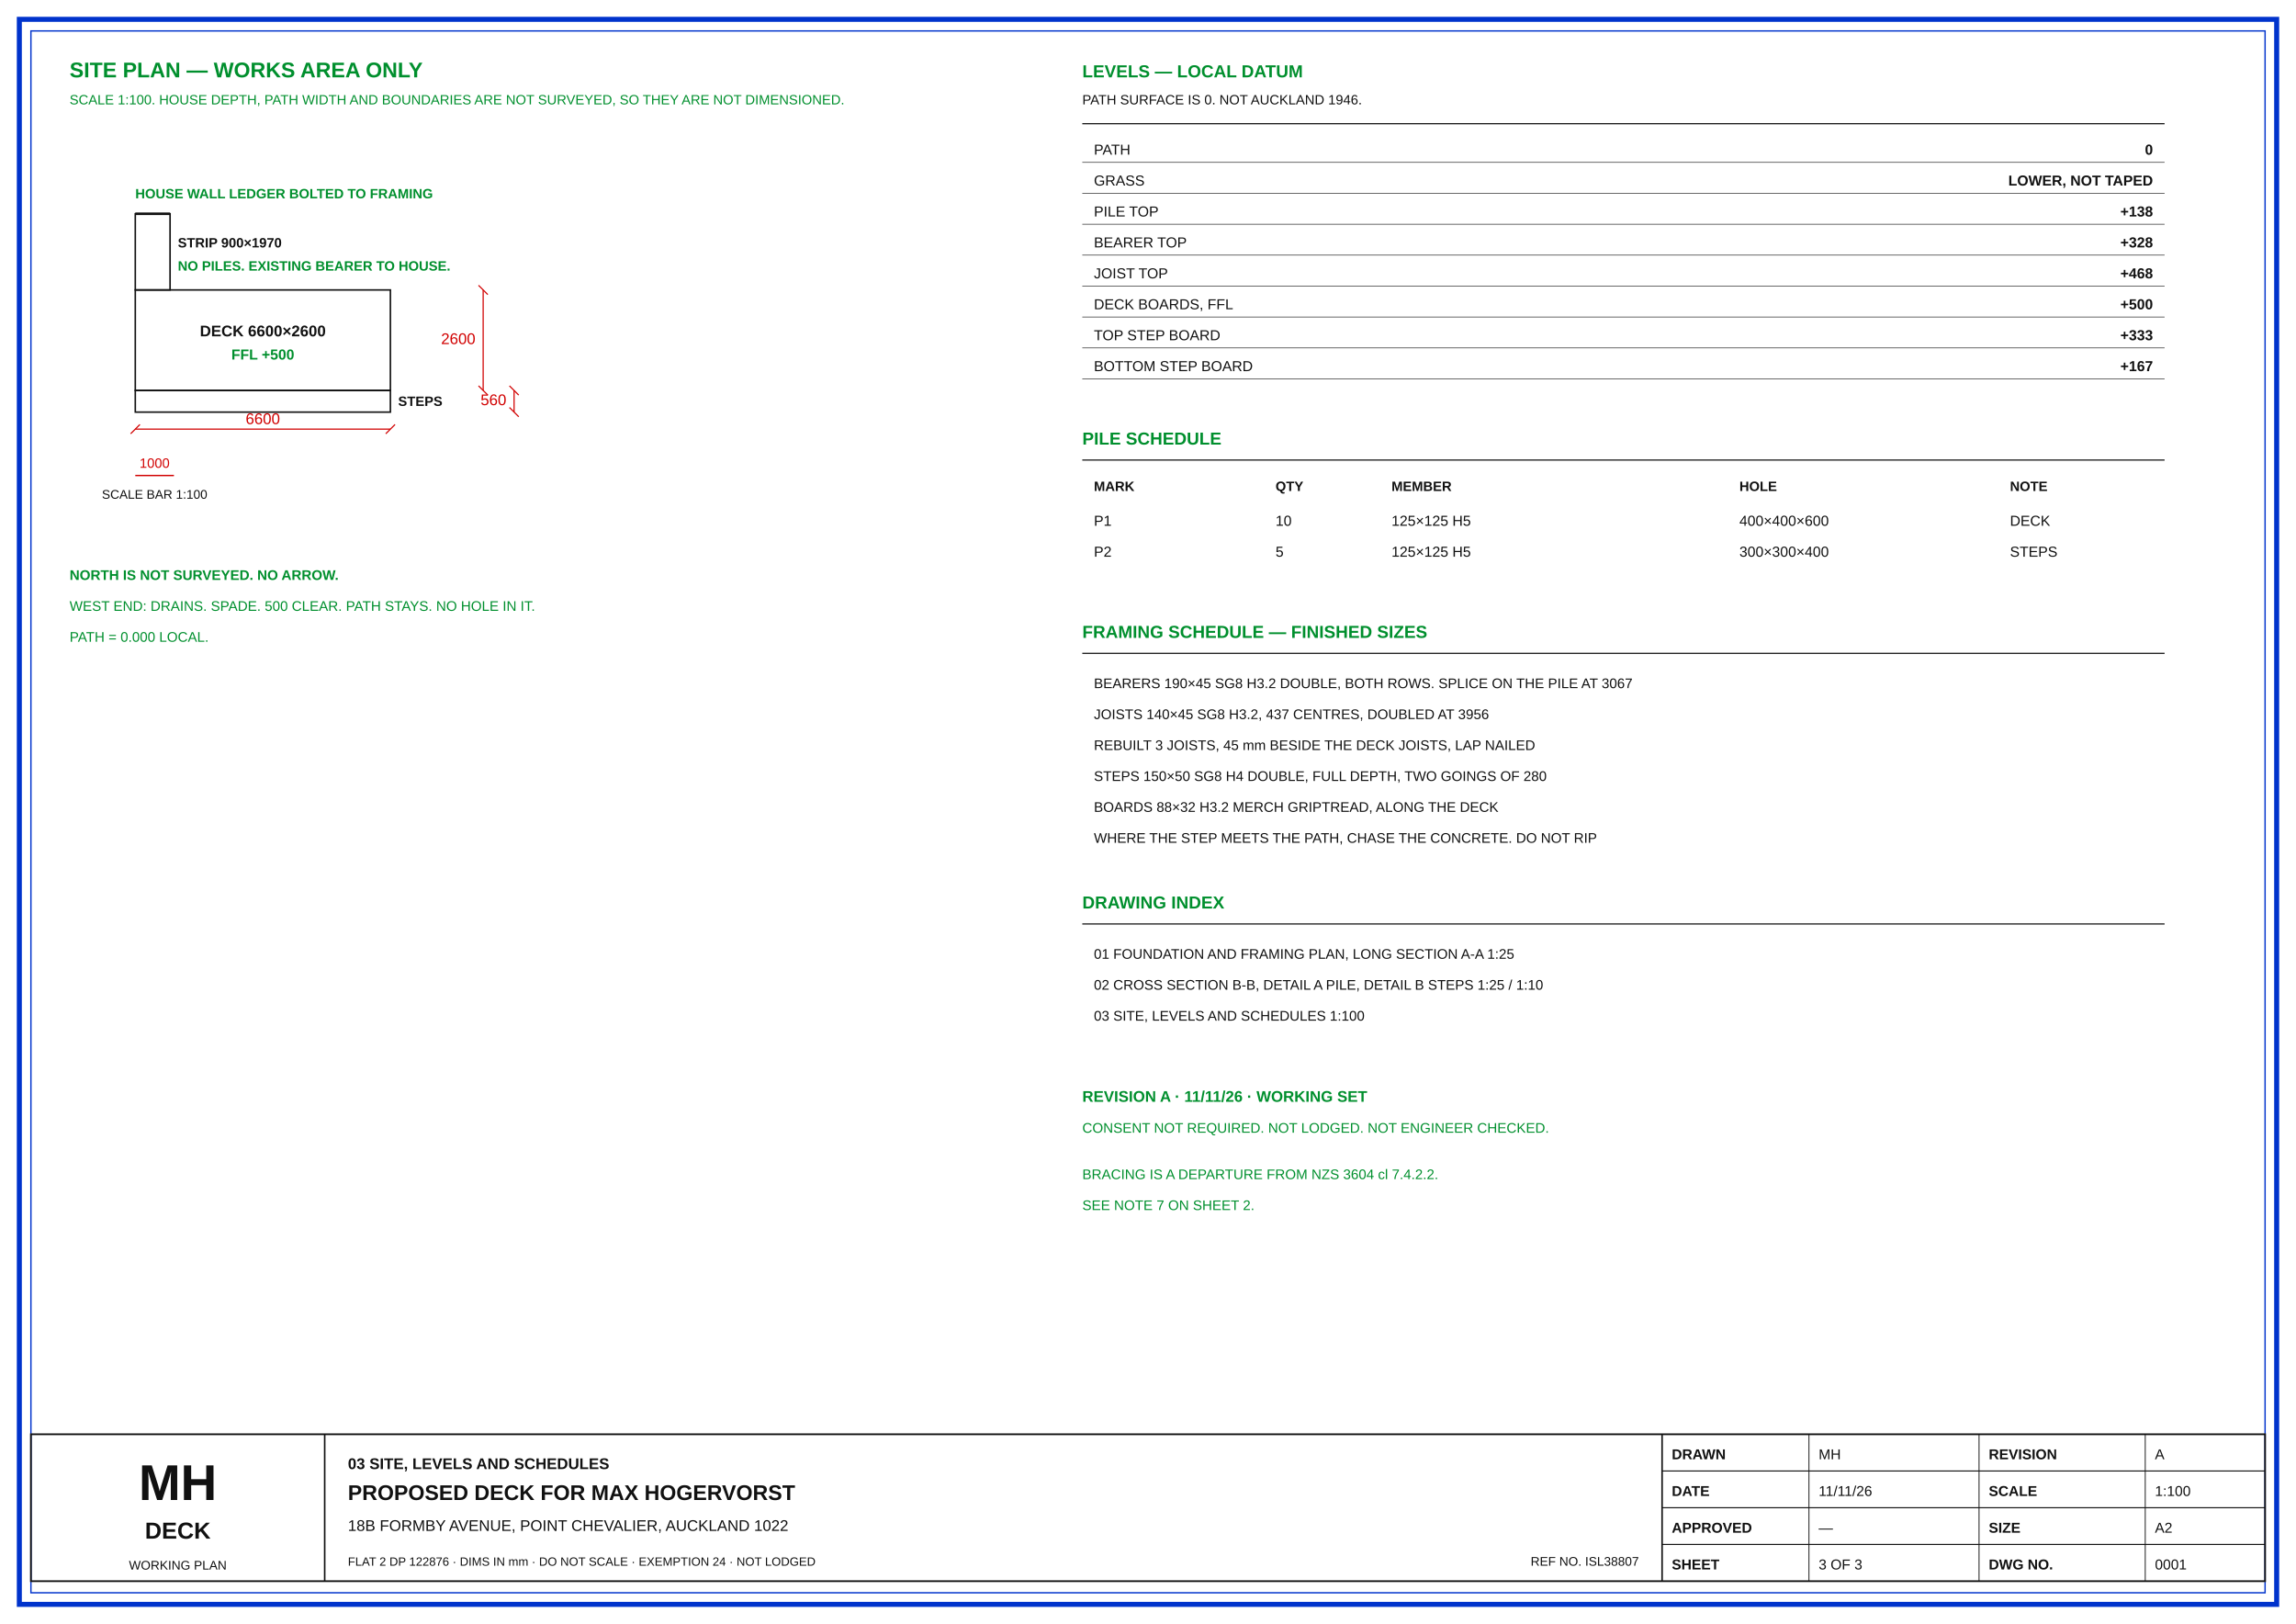
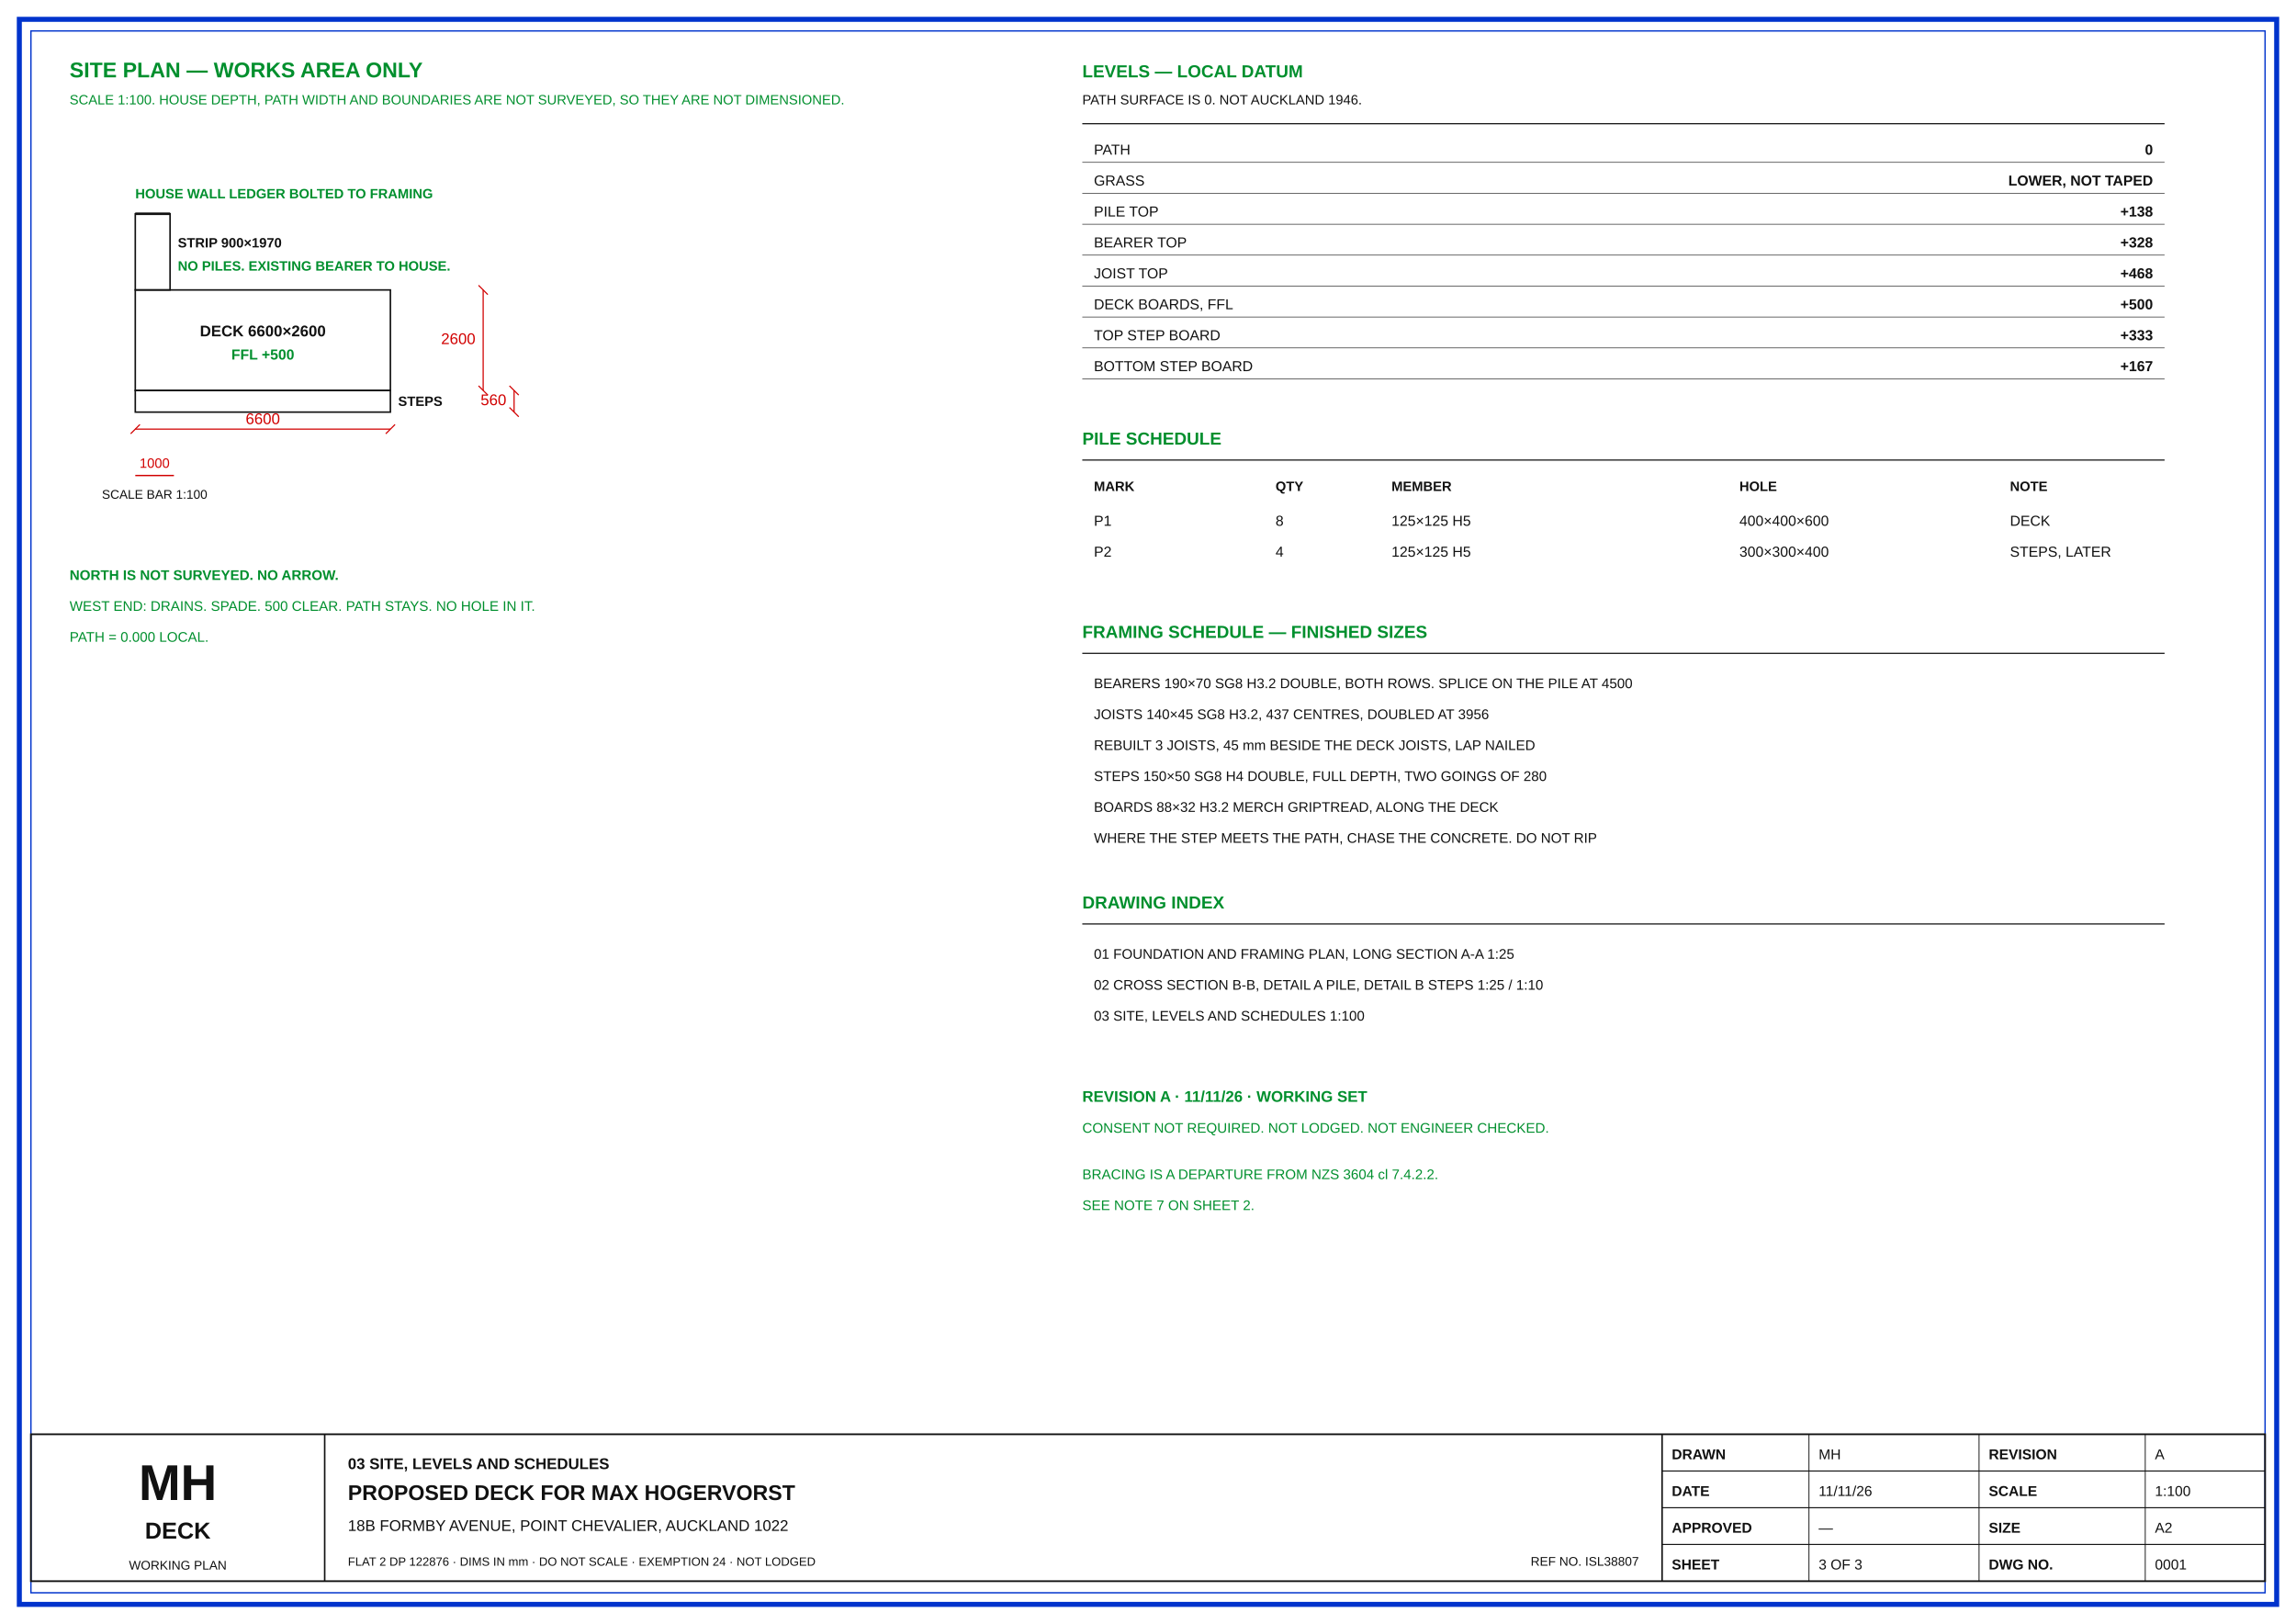
<svg xmlns="http://www.w3.org/2000/svg" viewBox="0 0 1188 840" role="img" aria-label="Sheet 3. Site of the works, levels and schedules. Ref ISL38807. Consent exempt, not lodged. Boundaries not surveyed.">
  <style>text{font-family:Arial,Helvetica,sans-serif}</style>
  <rect x="10.00" y="10.00" width="1168.00" height="820.00" fill="none" stroke="#0033cc" stroke-width="2.6" />
  <rect x="16.00" y="16.00" width="1156.00" height="808.00" fill="none" stroke="#0033cc" stroke-width="0.7" />
  <rect x="16.00" y="742.00" width="1156.00" height="76.00" fill="none" stroke="#111111" stroke-width="0.9" />
  <line x1="168.00" y1="742.00" x2="168.00" y2="818.00" stroke="#111111" stroke-width="0.8" fill="none" />
  <line x1="860.00" y1="742.00" x2="860.00" y2="818.00" stroke="#111111" stroke-width="0.8" fill="none" />
  <text x="92.00" y="776.00" font-size="26" font-weight="700" text-anchor="middle" fill="#111111">MH</text>
  <text x="92.00" y="796.00" font-size="12" font-weight="700" text-anchor="middle" fill="#111111">DECK</text>
  <text x="92.00" y="812.00" font-size="6.5" font-weight="500" text-anchor="middle" fill="#111111">WORKING PLAN</text>
  <text x="180.00" y="760.00" font-size="8" font-weight="700" text-anchor="start" fill="#111111">03  SITE, LEVELS AND SCHEDULES</text>
  <text x="180.00" y="776.00" font-size="11" font-weight="700" text-anchor="start" fill="#111111">PROPOSED DECK FOR MAX HOGERVORST</text>
  <text x="180.00" y="792.00" font-size="8" font-weight="500" text-anchor="start" fill="#111111">18B FORMBY AVENUE, POINT CHEVALIER, AUCKLAND 1022</text>
  <text x="180.00" y="810.00" font-size="6.2" font-weight="400" text-anchor="start" fill="#111111">FLAT 2 DP 122876 · DIMS IN mm · DO NOT SCALE · EXEMPTION 24 · NOT LODGED</text>
  <line x1="936.00" y1="742.00" x2="936.00" y2="761.00" stroke="#111111" stroke-width="0.45" fill="none" />
  <line x1="1024.00" y1="742.00" x2="1024.00" y2="761.00" stroke="#111111" stroke-width="0.45" fill="none" />
  <line x1="1110.00" y1="742.00" x2="1110.00" y2="761.00" stroke="#111111" stroke-width="0.45" fill="none" />
  <text x="865.00" y="754.92" font-size="7.4" font-weight="650" text-anchor="start" fill="#111111">DRAWN</text>
  <text x="941.00" y="754.92" font-size="7.4" font-weight="500" text-anchor="start" fill="#111111">MH</text>
  <text x="1029.00" y="754.92" font-size="7.4" font-weight="650" text-anchor="start" fill="#111111">REVISION</text>
  <text x="1115.00" y="754.92" font-size="7.4" font-weight="500" text-anchor="start" fill="#111111">A</text>
  <line x1="860.00" y1="761.00" x2="1172.00" y2="761.00" stroke="#111111" stroke-width="0.55" fill="none" />
  <line x1="936.00" y1="761.00" x2="936.00" y2="780.00" stroke="#111111" stroke-width="0.45" fill="none" />
  <line x1="1024.00" y1="761.00" x2="1024.00" y2="780.00" stroke="#111111" stroke-width="0.45" fill="none" />
  <line x1="1110.00" y1="761.00" x2="1110.00" y2="780.00" stroke="#111111" stroke-width="0.45" fill="none" />
  <text x="865.00" y="773.92" font-size="7.4" font-weight="650" text-anchor="start" fill="#111111">DATE</text>
  <text x="941.00" y="773.92" font-size="7.4" font-weight="500" text-anchor="start" fill="#111111">11/11/26</text>
  <text x="1029.00" y="773.92" font-size="7.4" font-weight="650" text-anchor="start" fill="#111111">SCALE</text>
  <text x="1115.00" y="773.92" font-size="7.4" font-weight="500" text-anchor="start" fill="#111111">1:100</text>
  <line x1="860.00" y1="780.00" x2="1172.00" y2="780.00" stroke="#111111" stroke-width="0.55" fill="none" />
  <line x1="936.00" y1="780.00" x2="936.00" y2="799.00" stroke="#111111" stroke-width="0.45" fill="none" />
  <line x1="1024.00" y1="780.00" x2="1024.00" y2="799.00" stroke="#111111" stroke-width="0.45" fill="none" />
  <line x1="1110.00" y1="780.00" x2="1110.00" y2="799.00" stroke="#111111" stroke-width="0.45" fill="none" />
  <text x="865.00" y="792.92" font-size="7.4" font-weight="650" text-anchor="start" fill="#111111">APPROVED</text>
  <text x="941.00" y="792.92" font-size="7.4" font-weight="500" text-anchor="start" fill="#111111">—</text>
  <text x="1029.00" y="792.92" font-size="7.4" font-weight="650" text-anchor="start" fill="#111111">SIZE</text>
  <text x="1115.00" y="792.92" font-size="7.4" font-weight="500" text-anchor="start" fill="#111111">A2</text>
  <line x1="860.00" y1="799.00" x2="1172.00" y2="799.00" stroke="#111111" stroke-width="0.55" fill="none" />
  <line x1="936.00" y1="799.00" x2="936.00" y2="818.00" stroke="#111111" stroke-width="0.45" fill="none" />
  <line x1="1024.00" y1="799.00" x2="1024.00" y2="818.00" stroke="#111111" stroke-width="0.45" fill="none" />
  <line x1="1110.00" y1="799.00" x2="1110.00" y2="818.00" stroke="#111111" stroke-width="0.45" fill="none" />
  <text x="865.00" y="811.92" font-size="7.4" font-weight="650" text-anchor="start" fill="#111111">SHEET</text>
  <text x="941.00" y="811.92" font-size="7.4" font-weight="500" text-anchor="start" fill="#111111">3 OF 3</text>
  <text x="1029.00" y="811.92" font-size="7.4" font-weight="650" text-anchor="start" fill="#111111">DWG NO.</text>
  <text x="1115.00" y="811.92" font-size="7.4" font-weight="500" text-anchor="start" fill="#111111">0001</text>
  <text x="848.00" y="810.00" font-size="6.5" font-weight="500" text-anchor="end" fill="#111111">REF NO. ISL38807</text>
  <text x="36.00" y="40.00" font-size="11" font-weight="700" text-anchor="start" fill="#008f2d">SITE PLAN — WORKS AREA ONLY</text>
  <text x="36.00" y="54.00" font-size="7" font-weight="500" text-anchor="start" fill="#008f2d">SCALE 1:100. HOUSE DEPTH, PATH WIDTH AND BOUNDARIES ARE NOT SURVEYED, SO THEY ARE NOT DIMENSIONED.</text>
  <line x1="70.00" y1="110.60" x2="88.00" y2="110.60" stroke="#111111" stroke-width="1.3" fill="none" />
  <text x="70.00" y="102.60" font-size="7" font-weight="600" text-anchor="start" fill="#008f2d">HOUSE WALL  LEDGER BOLTED TO FRAMING</text>
  <rect x="70.00" y="110.60" width="18.00" height="39.40" fill="none" stroke="#111111" stroke-width="0.8" />
  <text x="92.00" y="128.00" font-size="7" font-weight="600" text-anchor="start" fill="#111111">STRIP 900×1970</text>
  <text x="92.00" y="140.00" font-size="7" font-weight="600" text-anchor="start" fill="#008f2d">NO PILES. EXISTING BEARER TO HOUSE.</text>
  <rect x="70.00" y="150.00" width="132.00" height="52.00" fill="none" stroke="#111111" stroke-width="0.8" />
  <text x="136.00" y="174.00" font-size="8" font-weight="700" text-anchor="middle" fill="#111111">DECK 6600×2600</text>
  <text x="136.00" y="186.00" font-size="7.5" font-weight="600" text-anchor="middle" fill="#008f2d">FFL +500</text>
  <rect x="70.00" y="202.00" width="132.00" height="11.20" fill="none" stroke="#111111" stroke-width="0.8" />
  <text x="206.00" y="210.00" font-size="7" font-weight="600" text-anchor="start" fill="#111111">STEPS</text>
  <line x1="70.00" y1="222.00" x2="202.00" y2="222.00" stroke="#d10000" stroke-width="0.6" fill="none" />
  <line x1="67.60" y1="224.40" x2="72.40" y2="219.60" stroke="#d10000" stroke-width="0.6" fill="none" />
  <line x1="199.60" y1="224.40" x2="204.40" y2="219.60" stroke="#d10000" stroke-width="0.6" fill="none" />
  <text x="136.00" y="219.40" font-size="8" font-weight="500" text-anchor="middle" fill="#d10000">6600</text>
  <line x1="250.00" y1="150.00" x2="250.00" y2="202.00" stroke="#d10000" stroke-width="0.6" fill="none" />
  <line x1="247.60" y1="147.60" x2="252.40" y2="152.40" stroke="#d10000" stroke-width="0.6" fill="none" />
  <line x1="247.60" y1="199.60" x2="252.40" y2="204.40" stroke="#d10000" stroke-width="0.6" fill="none" />
  <text x="246.00" y="178.00" font-size="8" font-weight="500" text-anchor="end" fill="#d10000">2600</text>
  <line x1="266.00" y1="202.00" x2="266.00" y2="213.20" stroke="#d10000" stroke-width="0.6" fill="none" />
  <line x1="263.60" y1="199.60" x2="268.40" y2="204.40" stroke="#d10000" stroke-width="0.6" fill="none" />
  <line x1="263.60" y1="210.80" x2="268.40" y2="215.60" stroke="#d10000" stroke-width="0.6" fill="none" />
  <text x="262.00" y="209.60" font-size="8" font-weight="500" text-anchor="end" fill="#d10000">560</text>
  <line x1="70.00" y1="246.00" x2="90.00" y2="246.00" stroke="#d10000" stroke-width="0.7" fill="none" />
  <text x="80.00" y="242.00" font-size="7" font-weight="500" text-anchor="middle" fill="#d10000">1000</text>
  <text x="80.00" y="258.00" font-size="6.5" font-weight="500" text-anchor="middle" fill="#111111">SCALE BAR 1:100</text>
  <text x="36.00" y="300.00" font-size="7.2" font-weight="600" text-anchor="start" fill="#008f2d">NORTH IS NOT SURVEYED. NO ARROW.</text>
  <text x="36.00" y="316.00" font-size="7.2" font-weight="500" text-anchor="start" fill="#008f2d">WEST END: DRAINS. SPADE. 500 CLEAR. PATH STAYS. NO HOLE IN IT.</text>
  <text x="36.00" y="332.00" font-size="7.2" font-weight="500" text-anchor="start" fill="#008f2d">PATH = 0.000 LOCAL.</text>
  <text x="560.00" y="40.00" font-size="9" font-weight="700" text-anchor="start" fill="#008f2d">LEVELS — LOCAL DATUM</text>
  <text x="560.00" y="54.00" font-size="7" font-weight="500" text-anchor="start" fill="#111111">PATH SURFACE IS 0. NOT AUCKLAND 1946.</text>
  <line x1="560.00" y1="64.00" x2="1120.00" y2="64.00" stroke="#111111" stroke-width="0.6" fill="none" />
  <text x="566.00" y="80.00" font-size="7.5" font-weight="500" text-anchor="start" fill="#111111">PATH</text>
  <text x="1114.00" y="80.00" font-size="7.5" font-weight="600" text-anchor="end" fill="#111111">0</text>
  <line x1="560.00" y1="84.00" x2="1120.00" y2="84.00" stroke="#111111" stroke-width="0.3" fill="none" />
  <text x="566.00" y="96.00" font-size="7.5" font-weight="500" text-anchor="start" fill="#111111">GRASS</text>
  <text x="1114.00" y="96.00" font-size="7.5" font-weight="600" text-anchor="end" fill="#111111">LOWER, NOT TAPED</text>
  <line x1="560.00" y1="100.00" x2="1120.00" y2="100.00" stroke="#111111" stroke-width="0.3" fill="none" />
  <text x="566.00" y="112.00" font-size="7.5" font-weight="500" text-anchor="start" fill="#111111">PILE TOP</text>
  <text x="1114.00" y="112.00" font-size="7.5" font-weight="600" text-anchor="end" fill="#111111">+138</text>
  <line x1="560.00" y1="116.00" x2="1120.00" y2="116.00" stroke="#111111" stroke-width="0.3" fill="none" />
  <text x="566.00" y="128.00" font-size="7.5" font-weight="500" text-anchor="start" fill="#111111">BEARER TOP</text>
  <text x="1114.00" y="128.00" font-size="7.5" font-weight="600" text-anchor="end" fill="#111111">+328</text>
  <line x1="560.00" y1="132.00" x2="1120.00" y2="132.00" stroke="#111111" stroke-width="0.3" fill="none" />
  <text x="566.00" y="144.00" font-size="7.5" font-weight="500" text-anchor="start" fill="#111111">JOIST TOP</text>
  <text x="1114.00" y="144.00" font-size="7.5" font-weight="600" text-anchor="end" fill="#111111">+468</text>
  <line x1="560.00" y1="148.00" x2="1120.00" y2="148.00" stroke="#111111" stroke-width="0.3" fill="none" />
  <text x="566.00" y="160.00" font-size="7.5" font-weight="500" text-anchor="start" fill="#111111">DECK BOARDS, FFL</text>
  <text x="1114.00" y="160.00" font-size="7.5" font-weight="600" text-anchor="end" fill="#111111">+500</text>
  <line x1="560.00" y1="164.00" x2="1120.00" y2="164.00" stroke="#111111" stroke-width="0.3" fill="none" />
  <text x="566.00" y="176.00" font-size="7.5" font-weight="500" text-anchor="start" fill="#111111">TOP STEP BOARD</text>
  <text x="1114.00" y="176.00" font-size="7.5" font-weight="600" text-anchor="end" fill="#111111">+333</text>
  <line x1="560.00" y1="180.00" x2="1120.00" y2="180.00" stroke="#111111" stroke-width="0.3" fill="none" />
  <text x="566.00" y="192.00" font-size="7.5" font-weight="500" text-anchor="start" fill="#111111">BOTTOM STEP BOARD</text>
  <text x="1114.00" y="192.00" font-size="7.5" font-weight="600" text-anchor="end" fill="#111111">+167</text>
  <line x1="560.00" y1="196.00" x2="1120.00" y2="196.00" stroke="#111111" stroke-width="0.3" fill="none" />
  <text x="560.00" y="230.00" font-size="9" font-weight="700" text-anchor="start" fill="#008f2d">PILE SCHEDULE</text>
  <line x1="560.00" y1="238.00" x2="1120.00" y2="238.00" stroke="#111111" stroke-width="0.6" fill="none" />
  <text x="566.00" y="254.00" font-size="7" font-weight="700" text-anchor="start" fill="#111111">MARK</text>
  <text x="660.00" y="254.00" font-size="7" font-weight="700" text-anchor="start" fill="#111111">QTY</text>
  <text x="720.00" y="254.00" font-size="7" font-weight="700" text-anchor="start" fill="#111111">MEMBER</text>
  <text x="900.00" y="254.00" font-size="7" font-weight="700" text-anchor="start" fill="#111111">HOLE</text>
  <text x="1040.00" y="254.00" font-size="7" font-weight="700" text-anchor="start" fill="#111111">NOTE</text>
  <text x="566.00" y="272.00" font-size="7.5" font-weight="500" text-anchor="start" fill="#111111">P1</text>
-   <text x="660.00" y="272.00" font-size="7.5" font-weight="500" text-anchor="start" fill="#111111">10</text>
+   <text x="660.00" y="272.00" font-size="7.5" font-weight="500" text-anchor="start" fill="#111111">8</text>
  <text x="720.00" y="272.00" font-size="7.5" font-weight="500" text-anchor="start" fill="#111111">125×125 H5</text>
  <text x="900.00" y="272.00" font-size="7.5" font-weight="500" text-anchor="start" fill="#111111">400×400×600</text>
  <text x="1040.00" y="272.00" font-size="7.5" font-weight="500" text-anchor="start" fill="#111111">DECK</text>
  <text x="566.00" y="288.00" font-size="7.5" font-weight="500" text-anchor="start" fill="#111111">P2</text>
-   <text x="660.00" y="288.00" font-size="7.5" font-weight="500" text-anchor="start" fill="#111111">5</text>
+   <text x="660.00" y="288.00" font-size="7.5" font-weight="500" text-anchor="start" fill="#111111">4</text>
  <text x="720.00" y="288.00" font-size="7.5" font-weight="500" text-anchor="start" fill="#111111">125×125 H5</text>
  <text x="900.00" y="288.00" font-size="7.5" font-weight="500" text-anchor="start" fill="#111111">300×300×400</text>
-   <text x="1040.00" y="288.00" font-size="7.5" font-weight="500" text-anchor="start" fill="#111111">STEPS</text>
+   <text x="1040.00" y="288.00" font-size="7.5" font-weight="500" text-anchor="start" fill="#111111">STEPS, LATER</text>
  <text x="560.00" y="330.00" font-size="9" font-weight="700" text-anchor="start" fill="#008f2d">FRAMING SCHEDULE — FINISHED SIZES</text>
  <line x1="560.00" y1="338.00" x2="1120.00" y2="338.00" stroke="#111111" stroke-width="0.6" fill="none" />
-   <text x="566.00" y="356.00" font-size="7.2" font-weight="500" text-anchor="start" fill="#111111">BEARERS  190×45 SG8 H3.2 DOUBLE, BOTH ROWS. SPLICE ON THE PILE AT 3067</text>
+   <text x="566.00" y="356.00" font-size="7.2" font-weight="500" text-anchor="start" fill="#111111">BEARERS  190×70 SG8 H3.2 DOUBLE, BOTH ROWS. SPLICE ON THE PILE AT 4500</text>
  <text x="566.00" y="372.00" font-size="7.2" font-weight="500" text-anchor="start" fill="#111111">JOISTS  140×45 SG8 H3.2, 437 CENTRES, DOUBLED AT 3956</text>
  <text x="566.00" y="388.00" font-size="7.2" font-weight="500" text-anchor="start" fill="#111111">REBUILT  3 JOISTS, 45 mm BESIDE THE DECK JOISTS, LAP NAILED</text>
  <text x="566.00" y="404.00" font-size="7.2" font-weight="500" text-anchor="start" fill="#111111">STEPS  150×50 SG8 H4 DOUBLE, FULL DEPTH, TWO GOINGS OF 280</text>
  <text x="566.00" y="420.00" font-size="7.2" font-weight="500" text-anchor="start" fill="#111111">BOARDS  88×32 H3.2 MERCH GRIPTREAD, ALONG THE DECK</text>
  <text x="566.00" y="436.00" font-size="7.2" font-weight="500" text-anchor="start" fill="#111111">WHERE THE STEP MEETS THE PATH, CHASE THE CONCRETE. DO NOT RIP</text>
  <text x="560.00" y="470.00" font-size="9" font-weight="700" text-anchor="start" fill="#008f2d">DRAWING INDEX</text>
  <line x1="560.00" y1="478.00" x2="1120.00" y2="478.00" stroke="#111111" stroke-width="0.6" fill="none" />
  <text x="566.00" y="496.00" font-size="7.2" font-weight="500" text-anchor="start" fill="#111111">01  FOUNDATION AND FRAMING PLAN, LONG SECTION A-A   1:25</text>
  <text x="566.00" y="512.00" font-size="7.2" font-weight="500" text-anchor="start" fill="#111111">02  CROSS SECTION B-B, DETAIL A PILE, DETAIL B STEPS  1:25 / 1:10</text>
  <text x="566.00" y="528.00" font-size="7.2" font-weight="500" text-anchor="start" fill="#111111">03  SITE, LEVELS AND SCHEDULES   1:100</text>
  <text x="560.00" y="570.00" font-size="8" font-weight="700" text-anchor="start" fill="#008f2d">REVISION A  ·  11/11/26  ·  WORKING SET</text>
  <text x="560.00" y="586.00" font-size="7.2" font-weight="500" text-anchor="start" fill="#008f2d">CONSENT NOT REQUIRED. NOT LODGED. NOT ENGINEER CHECKED.</text>
  <text x="560.00" y="610.00" font-size="7.2" font-weight="500" text-anchor="start" fill="#008f2d">BRACING IS A DEPARTURE FROM NZS 3604 cl 7.4.2.2.</text>
  <text x="560.00" y="626.00" font-size="7.2" font-weight="500" text-anchor="start" fill="#008f2d">SEE NOTE 7 ON SHEET 2.</text>
</svg>
